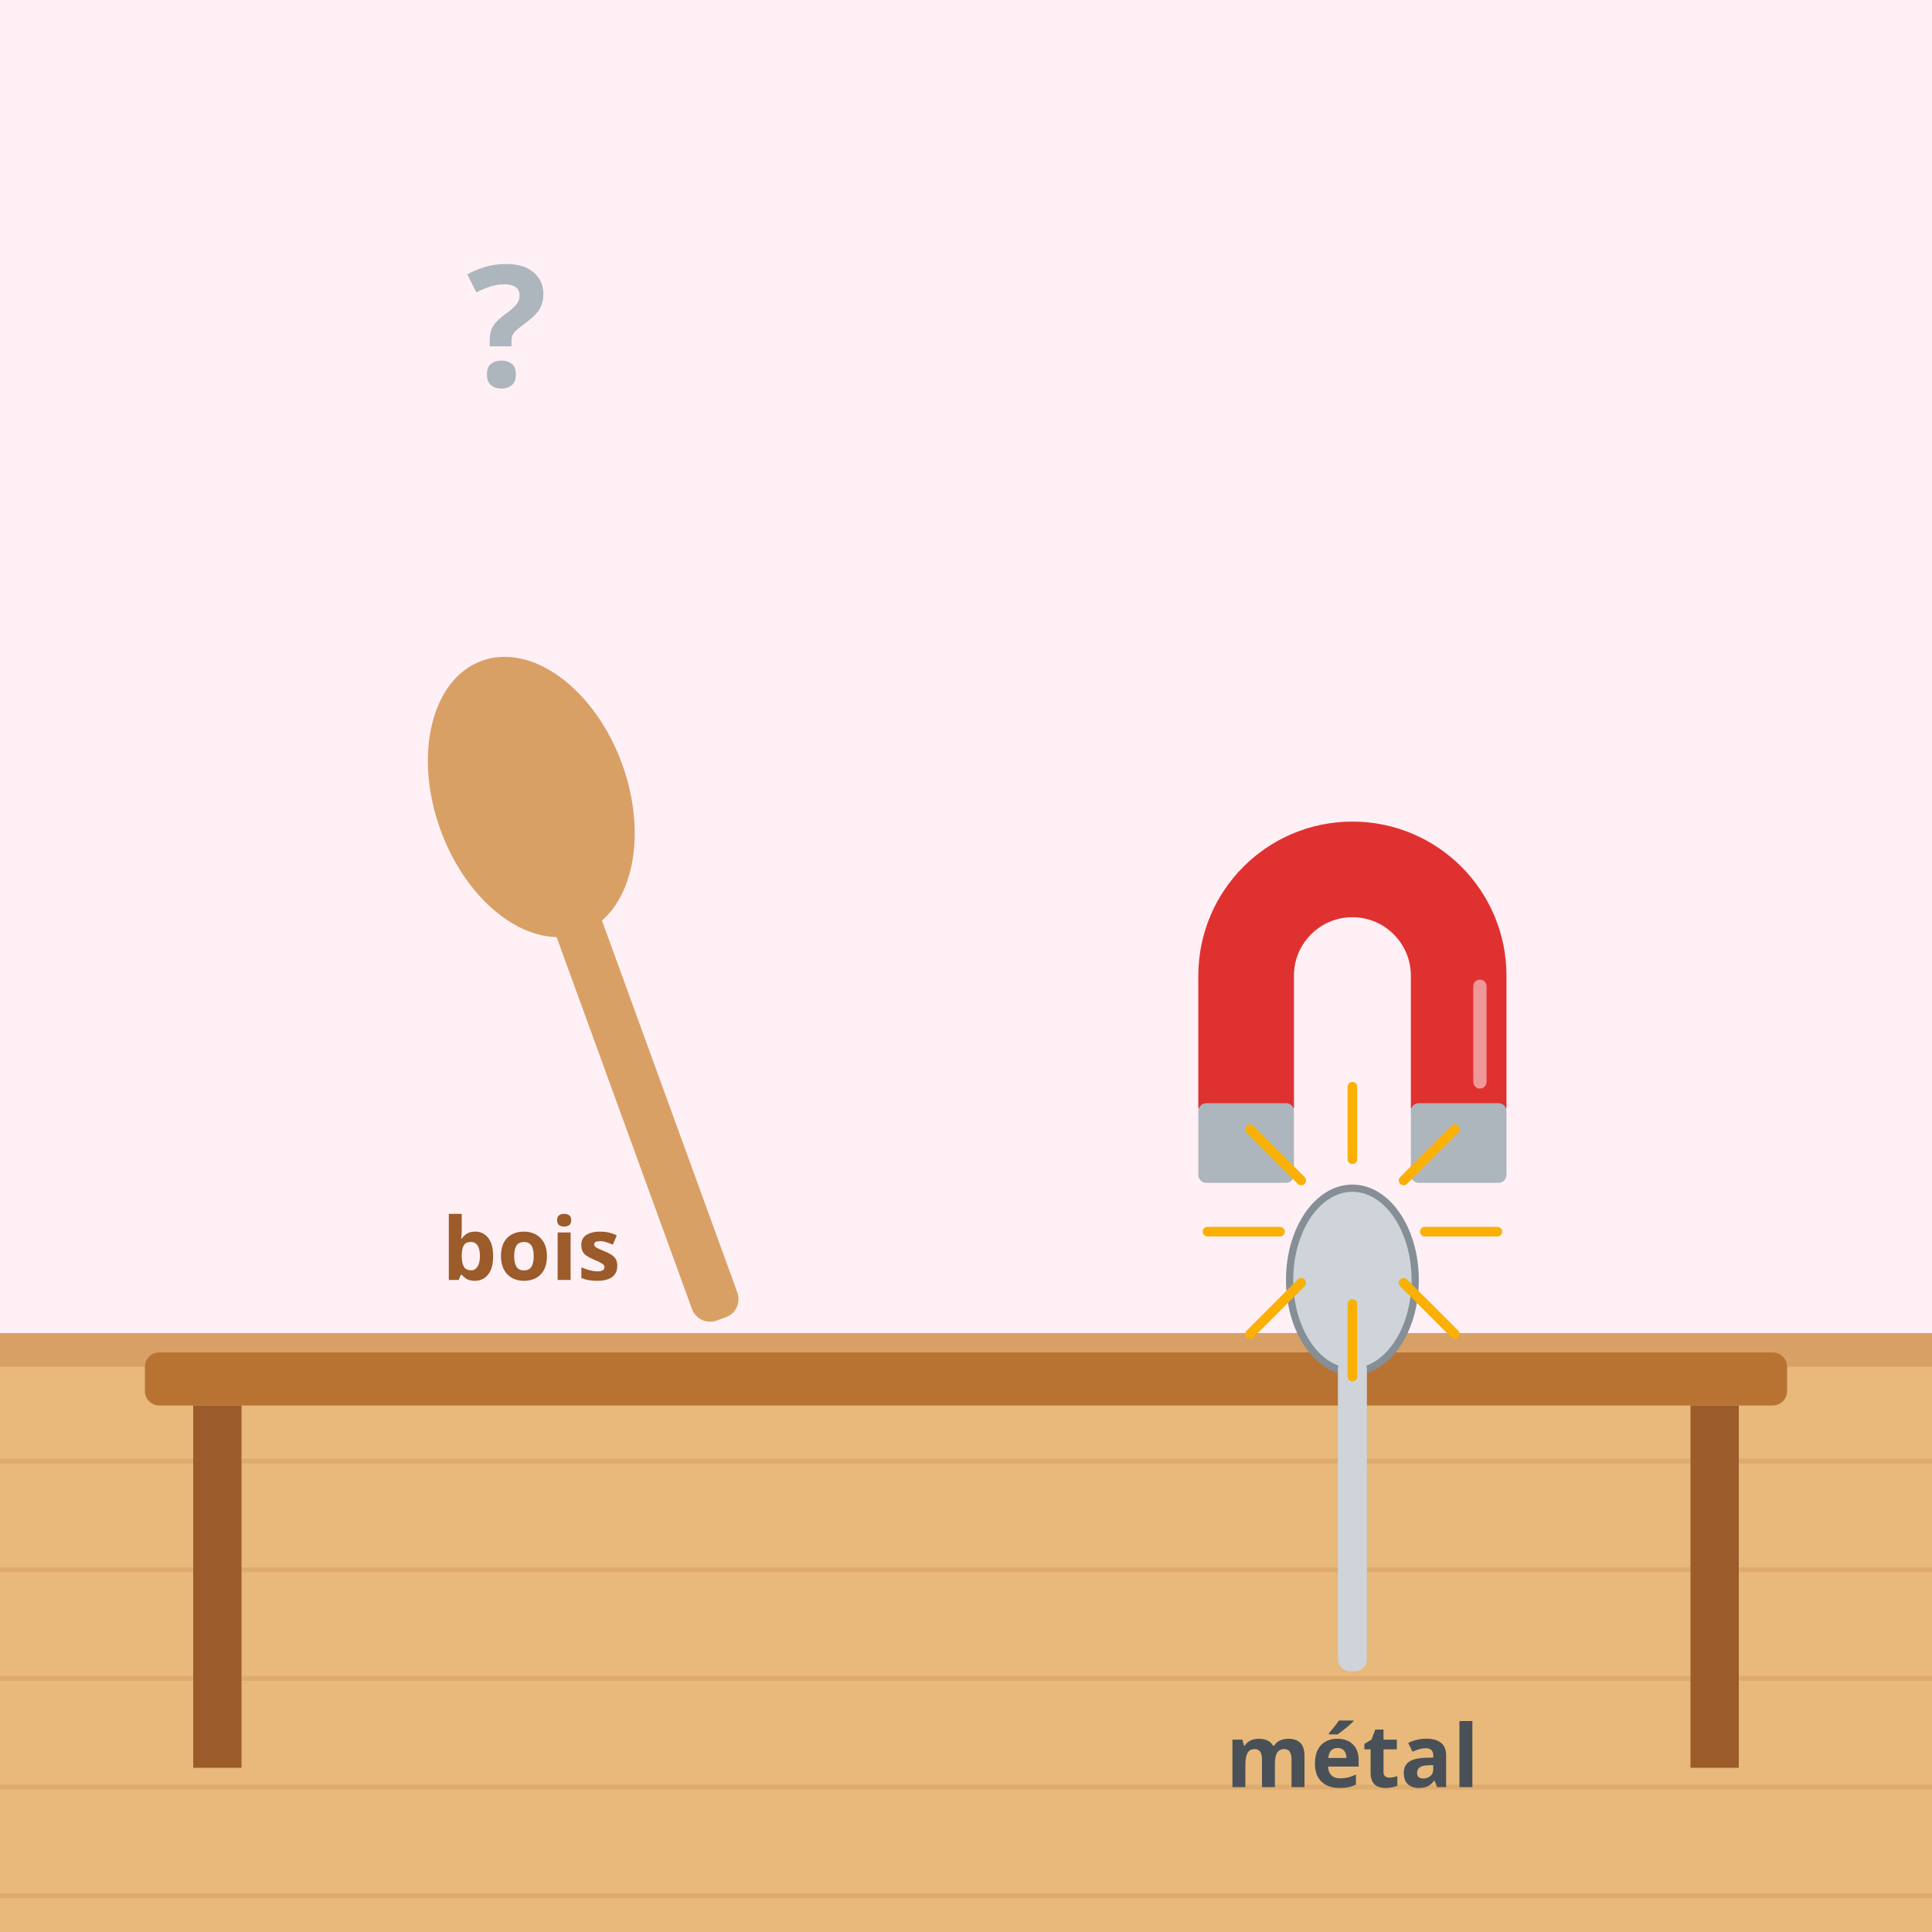
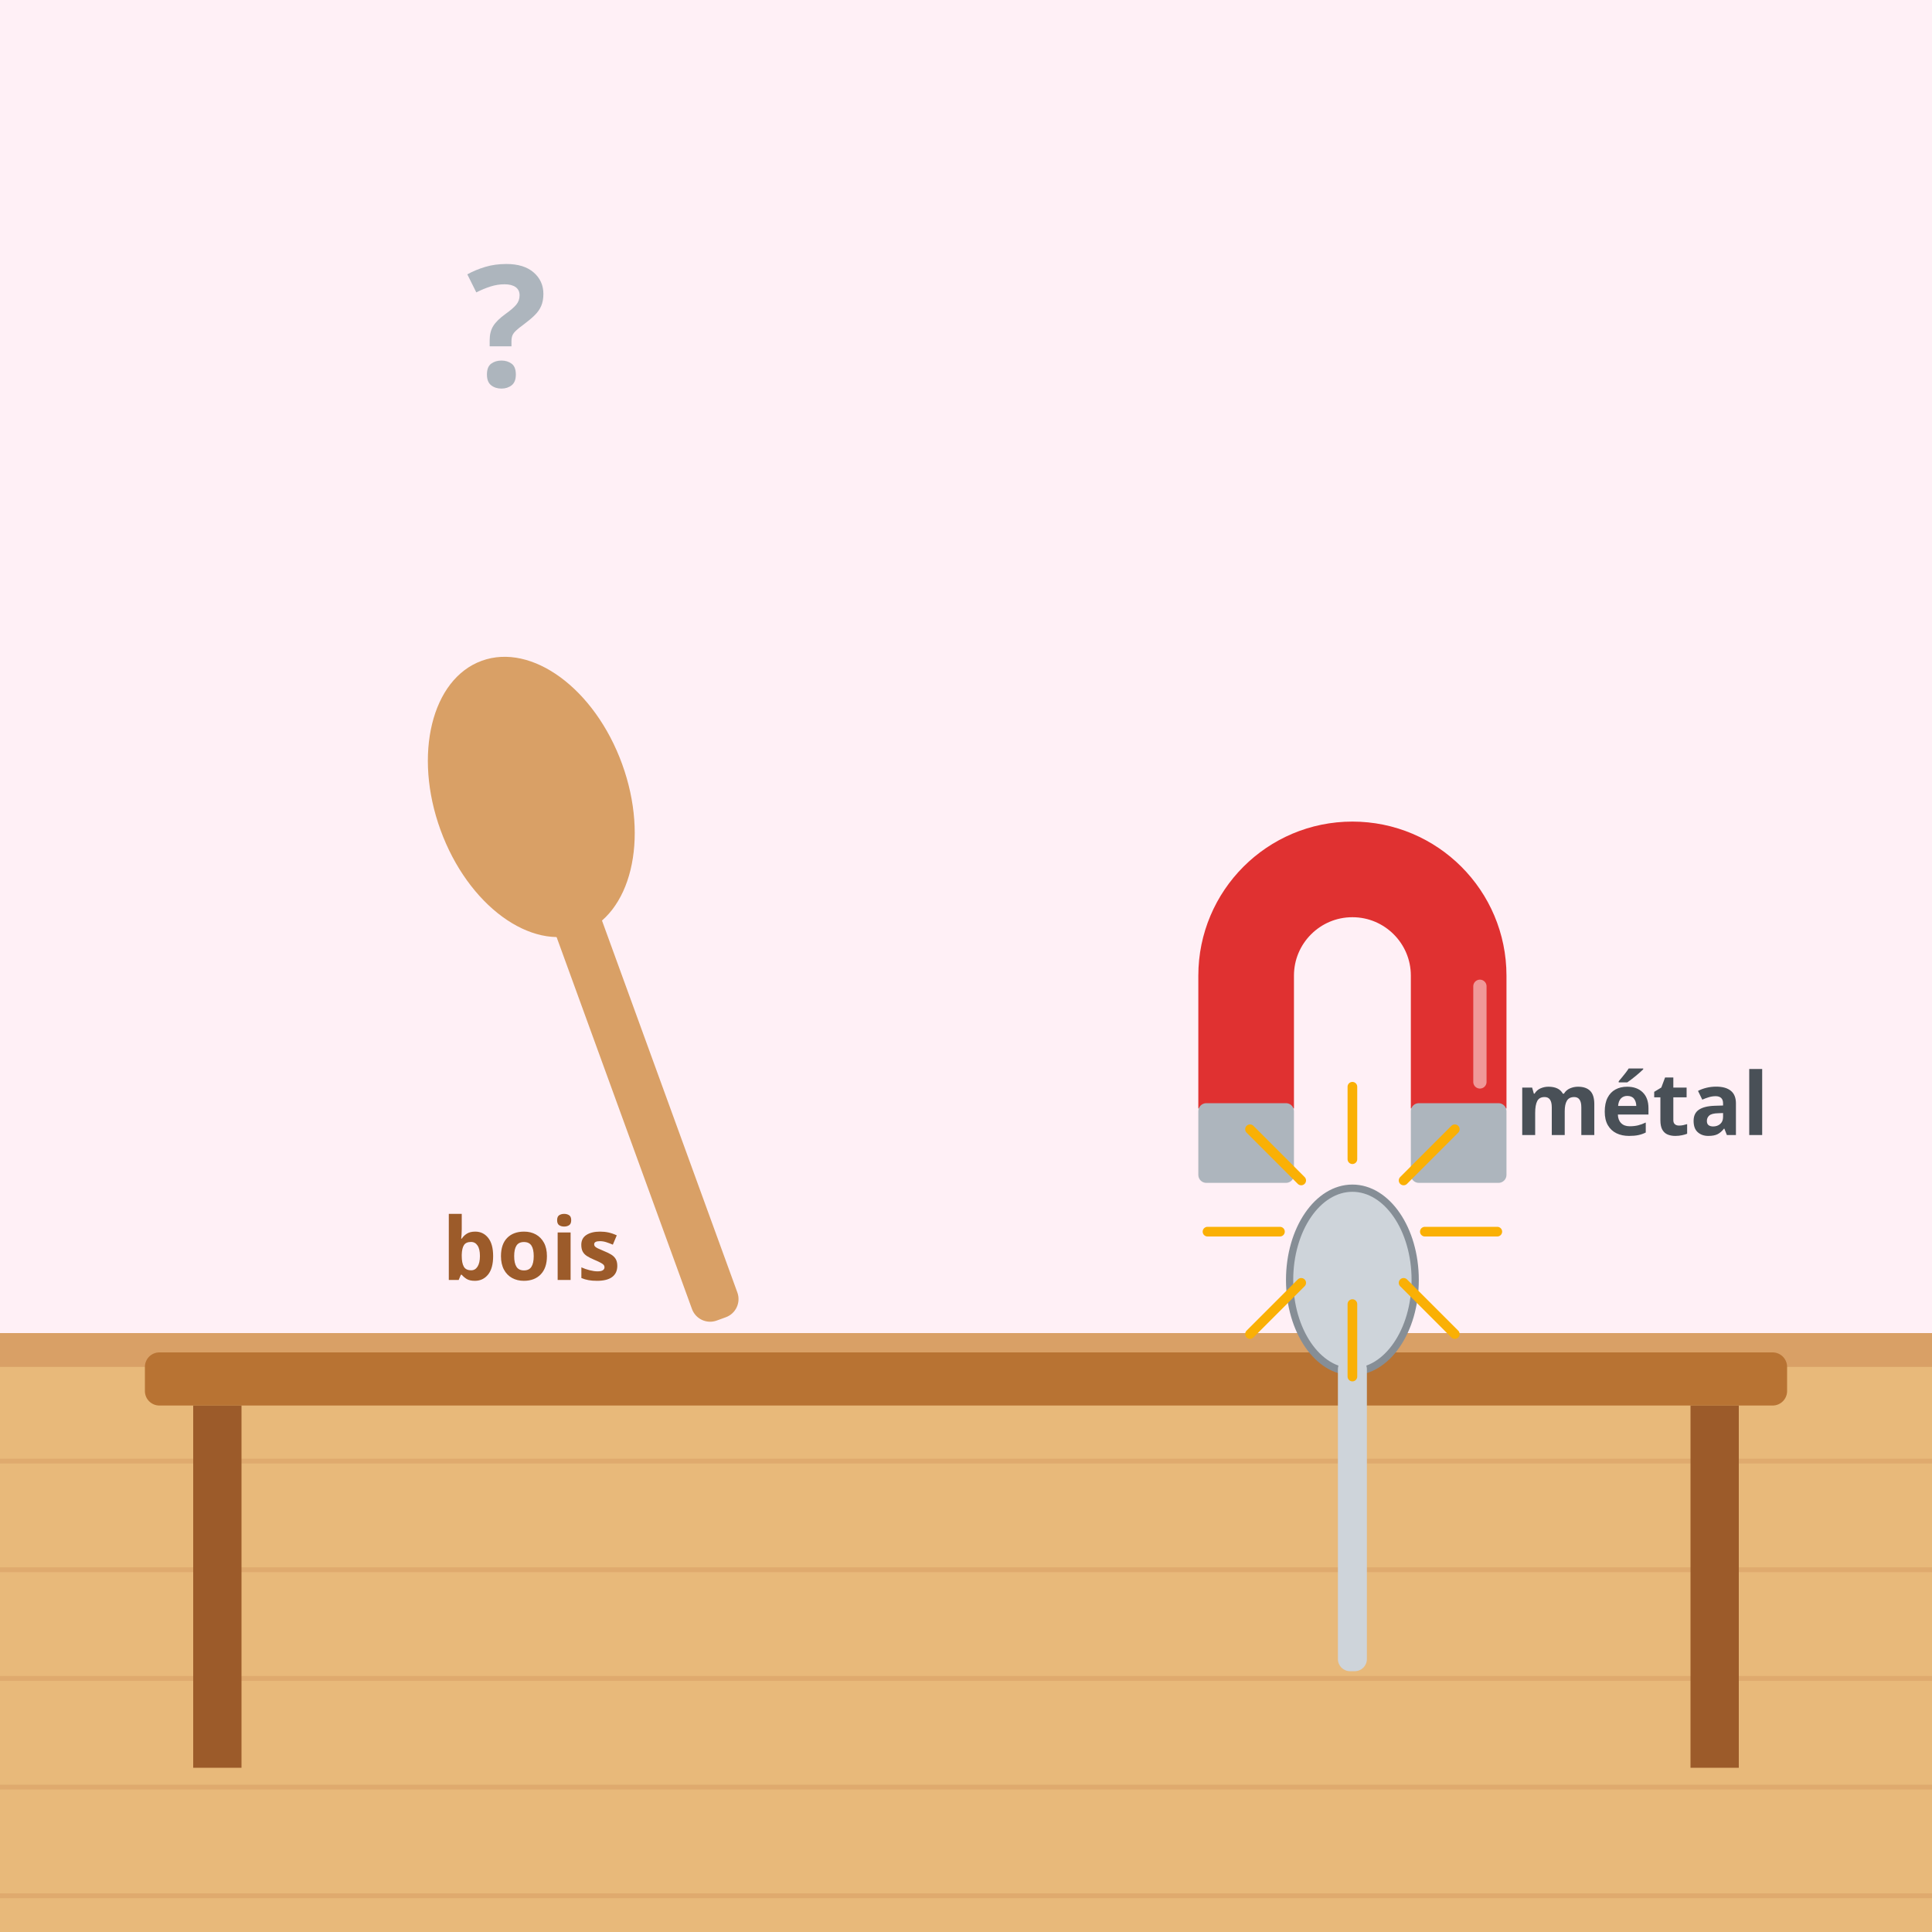
<svg xmlns="http://www.w3.org/2000/svg" viewBox="0 0 800 800" width="800" height="800">
  <rect x="0" y="0" width="800" height="560" fill="#fff0f6" />
  <rect x="0" y="560" width="800" height="240" fill="#e8b97a" />
  <rect x="0" y="552" width="800" height="14" fill="#d9a066" />
  <line x1="0" y1="605" x2="800" y2="605" stroke="#d9a066" stroke-width="2" stroke-linecap="round" opacity="0.6" />
  <line x1="0" y1="650" x2="800" y2="650" stroke="#d9a066" stroke-width="2" stroke-linecap="round" opacity="0.6" />
  <line x1="0" y1="695" x2="800" y2="695" stroke="#d9a066" stroke-width="2" stroke-linecap="round" opacity="0.6" />
  <line x1="0" y1="740" x2="800" y2="740" stroke="#d9a066" stroke-width="2" stroke-linecap="round" opacity="0.6" />
  <line x1="0" y1="785" x2="800" y2="785" stroke="#d9a066" stroke-width="2" stroke-linecap="round" opacity="0.6" />
  <rect x="60" y="560" width="680" height="22" rx="6" fill="#b87333" />
  <rect x="80" y="582" width="20" height="150" fill="#9c5b2a" />
  <rect x="700" y="582" width="20" height="150" fill="#9c5b2a" />
  <g transform="translate(220 330) rotate(-20)">
    <ellipse cx="0" cy="0" rx="40" ry="60" fill="#d9a066" />
    <rect x="-10" y="50" width="20" height="180" rx="8" fill="#d9a066" />
  </g>
  <text x="220" y="530" font-family="Fredoka, Andika, sans-serif" font-weight="700" font-size="36" text-anchor="middle" fill="#9c5b2a">bois</text>
  <text x="210" y="160" font-family="Fredoka, Andika, sans-serif" font-weight="700" font-size="70" text-anchor="middle" fill="#adb5bd">?</text>
  <g transform="translate(560 360) rotate(180) scale(1.1 1.1)">
    <path d="M -40 -90 L -40 -40 A 40 40 0 0 0 40 -40 L 40 -90" fill="none" stroke="#e03131" stroke-width="36" />
    <rect x="-58" y="-118" width="36" height="30" rx="3" fill="#adb5bd" />
    <rect x="22" y="-118" width="36" height="30" rx="3" fill="#adb5bd" />
    <path d="M -48 -80 L -48 -44" fill="none" stroke="#fff" stroke-width="5" stroke-linecap="round" stroke-linejoin="round" opacity="0.5" />
  </g>
  <g transform="translate(560 530)">
    <ellipse cx="0" cy="0" rx="26" ry="38" fill="#ced4da" stroke="#868e96" stroke-width="3" />
    <rect x="-6" y="32" width="12" height="130" rx="5" fill="#ced4da" />
  </g>
  <line x1="590" y1="510" x2="620" y2="510" stroke="#fab005" stroke-width="4" stroke-linecap="round" />
  <line x1="581.2" y1="531.2" x2="602.4" y2="552.4" stroke="#fab005" stroke-width="4" stroke-linecap="round" />
  <line x1="560" y1="540" x2="560" y2="570" stroke="#fab005" stroke-width="4" stroke-linecap="round" />
  <line x1="538.8" y1="531.2" x2="517.6" y2="552.4" stroke="#fab005" stroke-width="4" stroke-linecap="round" />
  <line x1="530" y1="510" x2="500" y2="510" stroke="#fab005" stroke-width="4" stroke-linecap="round" />
  <line x1="538.8" y1="488.8" x2="517.6" y2="467.6" stroke="#fab005" stroke-width="4" stroke-linecap="round" />
  <line x1="560" y1="480" x2="560" y2="450" stroke="#fab005" stroke-width="4" stroke-linecap="round" />
  <line x1="581.2" y1="488.8" x2="602.4" y2="467.6" stroke="#fab005" stroke-width="4" stroke-linecap="round" />
-   <text x="560" y="740" font-family="Fredoka, Andika, sans-serif" font-weight="700" font-size="36" text-anchor="middle" fill="#495057">métal</text>
+   <text x="680" y="470" font-family="Fredoka, Andika, sans-serif" font-weight="700" font-size="36" text-anchor="middle" fill="#495057">métal</text>
</svg>
